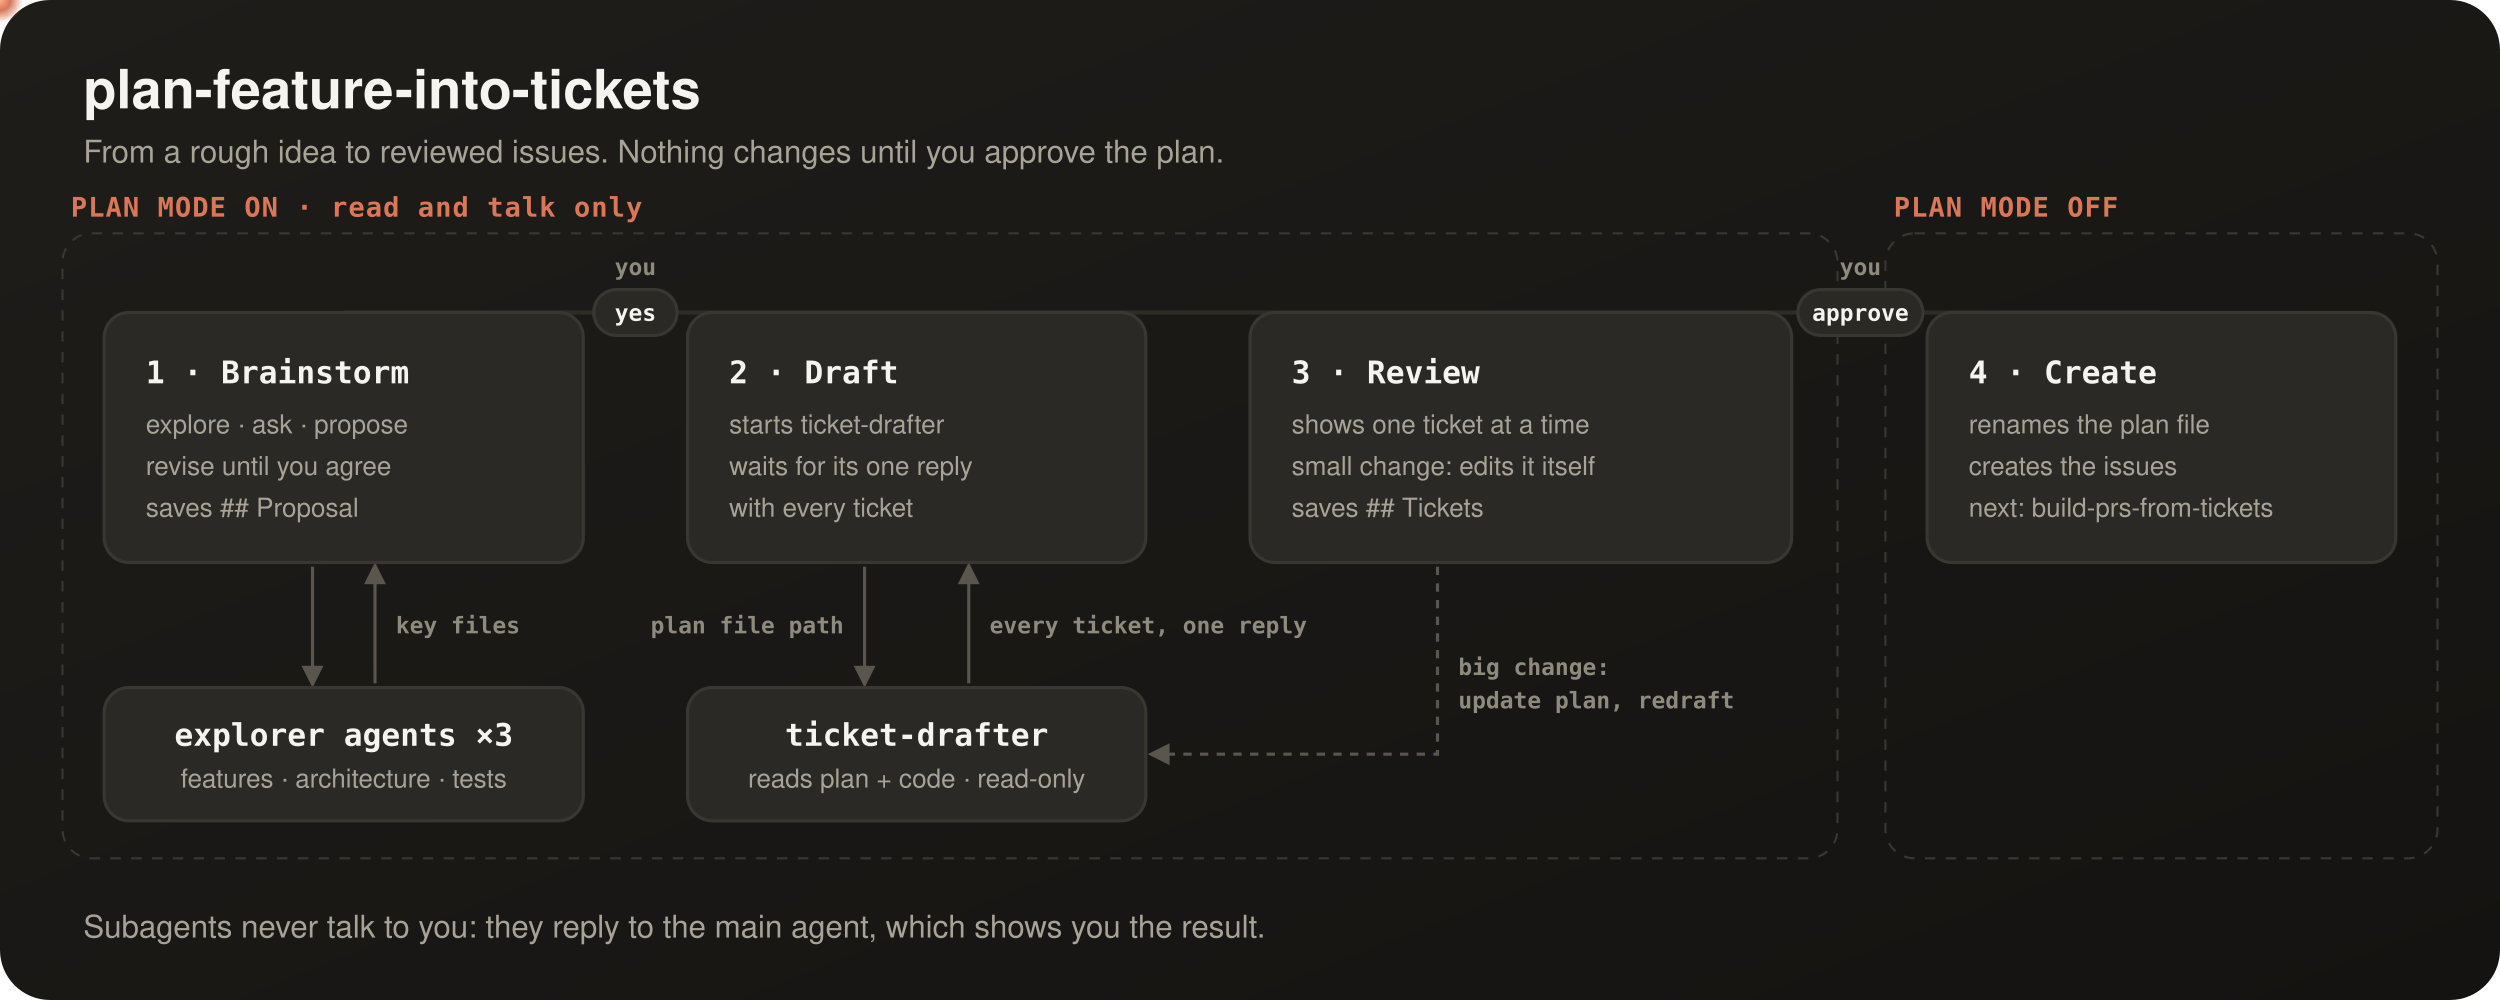
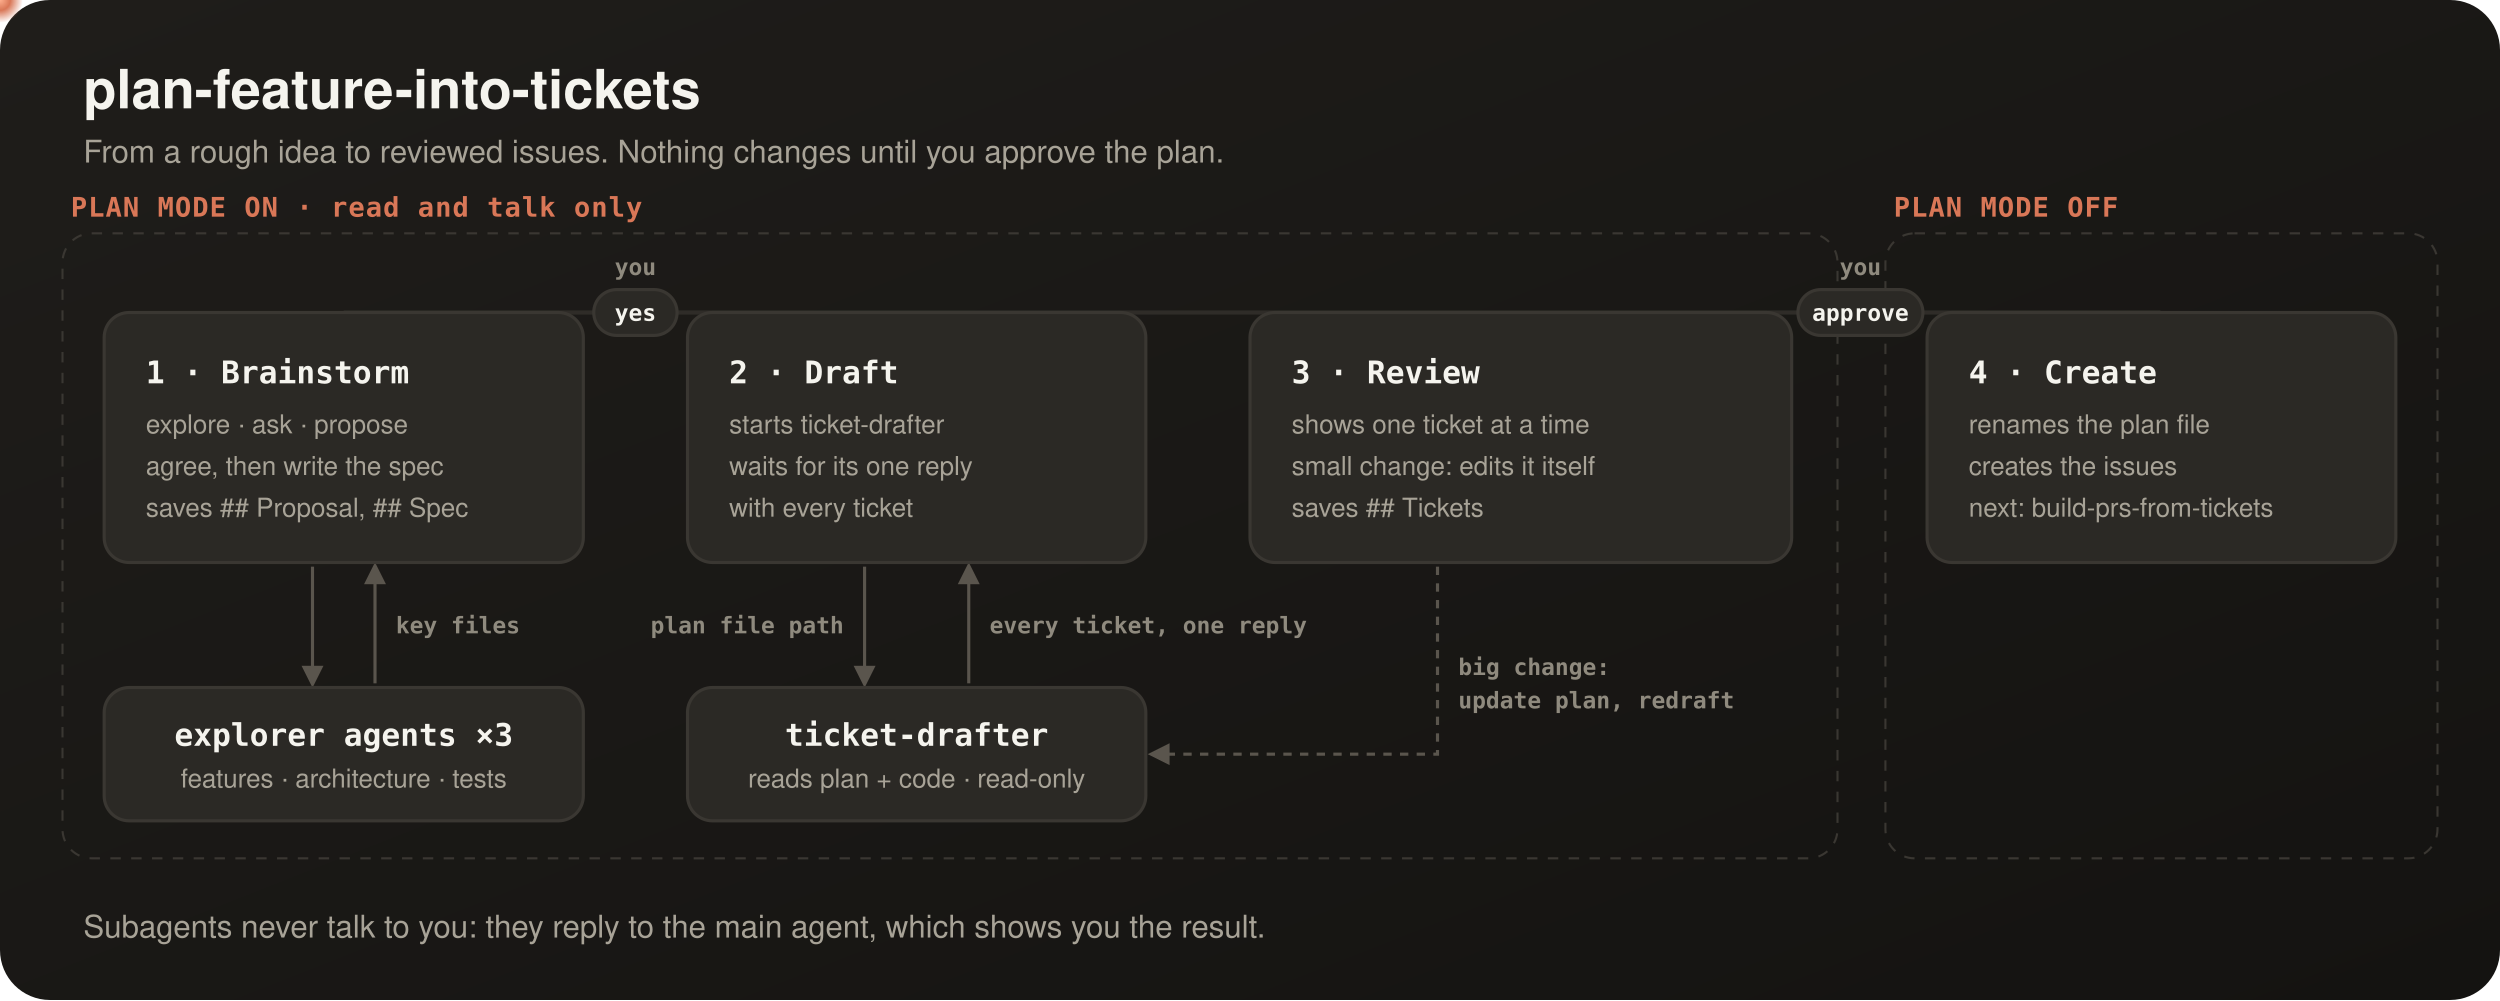
<svg xmlns="http://www.w3.org/2000/svg" xmlns:xlink="http://www.w3.org/1999/xlink" viewBox="0 0 1200 480" role="img" aria-labelledby="pt pd">
  <defs>
    <linearGradient id="pbg" x1="0" y1="0" x2="1" y2="1">
      <stop offset="0" stop-color="#1f1d1a" />
      <stop offset="1" stop-color="#141311" />
    </linearGradient>
    <radialGradient id="pglow">
      <stop offset="0" stop-color="#ffb08f" />
      <stop offset=".45" stop-color="#d97757" />
      <stop offset="1" stop-color="#d97757" stop-opacity="0" />
    </radialGradient>
    <marker id="arrow" viewBox="0 0 10 10" refX="8" refY="5" markerWidth="7" markerHeight="7" orient="auto-start-reverse">
      <path d="M 0 0 L 10 5 L 0 10 z" fill="#5a554d" />
    </marker>
    <style>
      .h { font: 700 26px -apple-system, "Segoe UI", Helvetica, Arial, sans-serif; fill: #f5f4ee; }
      .p { font: 400 15px -apple-system, "Segoe UI", Helvetica, Arial, sans-serif; fill: #a8a397; }
      .stage { font: 600 13px ui-monospace, "SF Mono", Menlo, Consolas, monospace; fill: #d97757; letter-spacing: .5px; }
      .n { font: 600 15px ui-monospace, "SF Mono", Menlo, Consolas, monospace; fill: #f5f4ee; }
      .s { font: 400 12.5px -apple-system, "Segoe UI", Helvetica, Arial, sans-serif; fill: #a8a397; }
      .tag { font: 600 11px ui-monospace, "SF Mono", Menlo, Consolas, monospace; fill: #8f8a7e; }
    </style>
  </defs>
  <rect width="1200" height="480" rx="24" fill="url(#pbg)" />
  <text x="40" y="52" class="h">plan-feature-into-tickets</text>
  <text x="40" y="78" class="p">From a rough idea to reviewed issues. Nothing changes until you approve the plan.</text>
  <rect x="30" y="112" width="852" height="300" rx="14" fill="none" stroke="#3a3732" stroke-dasharray="5 5" />
  <text x="34" y="104" class="stage">PLAN MODE ON · read and talk only</text>
  <rect x="905" y="112" width="265" height="300" rx="14" fill="none" stroke="#3a3732" stroke-dasharray="5 5">
    <animate attributeName="stroke" values="#3a3732;#3a3732;#8fc79a;#8fc79a;#3a3732" keyTimes="0;0.79;0.80;0.99;1" dur="14s" repeatCount="indefinite" />
  </rect>
  <text x="909" y="104" class="stage">PLAN MODE OFF</text>
  <line x1="165" y1="150" x2="1037" y2="150" stroke="#2f2c28" stroke-width="2" />
  <path id="exDown" d="M 150 272 L 150 328" fill="none" stroke="#5a554d" stroke-width="1.5" marker-end="url(#arrow)" />
  <path id="exUp" d="M 180 328 L 180 272" fill="none" stroke="#5a554d" stroke-width="1.5" marker-end="url(#arrow)" />
  <text x="190" y="304" class="tag">key files</text>
  <path id="drDown" d="M 415 272 L 415 328" fill="none" stroke="#5a554d" stroke-width="1.5" marker-end="url(#arrow)" />
  <text x="405" y="304" text-anchor="end" class="tag">plan file path</text>
  <path id="drUp" d="M 465 328 L 465 272" fill="none" stroke="#5a554d" stroke-width="1.5" marker-end="url(#arrow)" />
  <text x="475" y="304" class="tag">every ticket, one reply</text>
  <path id="redraft" d="M 690 272 L 690 362 L 553 362" fill="none" stroke="#5a554d" stroke-width="1.5" stroke-dasharray="4 4" marker-end="url(#arrow)" />
  <text x="700" y="324" class="tag">big change:</text>
  <text x="700" y="340" class="tag">update plan, redraft</text>
  <g>
    <rect x="50" y="150" width="230" height="120" rx="12" fill="#2b2925" stroke="#3a3732" stroke-width="1.5">
      <animate attributeName="stroke" values="#3a3732;#d97757;#d97757;#3a3732;#3a3732" keyTimes="0;0.01;0.18;0.20;1" dur="14s" repeatCount="indefinite" />
    </rect>
    <text x="70" y="184" class="n">1 · Brainstorm</text>
    <text x="70" y="208" class="s">explore · ask · propose</text>
-     <text x="70" y="228" class="s">revise until you agree</text>
-     <text x="70" y="248" class="s">saves ## Proposal</text>
+     <text x="70" y="228" class="s">agree, then write the spec</text>
+     <text x="70" y="248" class="s">saves ## Proposal, ## Spec</text>
  </g>
  <g>
    <rect x="330" y="150" width="220" height="120" rx="12" fill="#2b2925" stroke="#3a3732" stroke-width="1.5">
      <animate attributeName="stroke" values="#3a3732;#3a3732;#d97757;#d97757;#3a3732;#3a3732" keyTimes="0;0.20;0.21;0.45;0.47;1" dur="14s" repeatCount="indefinite" />
    </rect>
    <text x="350" y="184" class="n">2 · Draft</text>
    <text x="350" y="208" class="s">starts ticket-drafter</text>
    <text x="350" y="228" class="s">waits for its one reply</text>
    <text x="350" y="248" class="s">with every ticket</text>
  </g>
  <g>
    <rect x="600" y="150" width="260" height="120" rx="12" fill="#2b2925" stroke="#3a3732" stroke-width="1.5">
      <animate attributeName="stroke" values="#3a3732;#3a3732;#d97757;#d97757;#3a3732;#3a3732" keyTimes="0;0.47;0.48;0.75;0.77;1" dur="14s" repeatCount="indefinite" />
    </rect>
    <text x="620" y="184" class="n">3 · Review</text>
    <text x="620" y="208" class="s">shows one ticket at a time</text>
    <text x="620" y="228" class="s">small change: edits it itself</text>
    <text x="620" y="248" class="s">saves ## Tickets</text>
  </g>
  <g>
    <rect x="925" y="150" width="225" height="120" rx="12" fill="#2b2925" stroke="#3a3732" stroke-width="1.5">
      <animate attributeName="stroke" values="#3a3732;#3a3732;#8fc79a;#8fc79a;#3a3732" keyTimes="0;0.79;0.80;0.99;1" dur="14s" repeatCount="indefinite" />
      <animate attributeName="fill" values="#2b2925;#2b2925;#22302a;#22302a;#2b2925" keyTimes="0;0.79;0.80;0.99;1" dur="14s" repeatCount="indefinite" />
    </rect>
    <text x="945" y="184" class="n">4 · Create</text>
    <text x="945" y="208" class="s">renames the plan file</text>
    <text x="945" y="228" class="s">creates the issues</text>
    <text x="945" y="248" class="s">next: build-prs-from-tickets</text>
  </g>
  <g>
    <rect x="50" y="330" width="230" height="64" rx="12" fill="#2b2925" stroke="#3a3732" stroke-width="1.5">
      <animate attributeName="stroke" values="#3a3732;#3a3732;#d97757;#d97757;#3a3732;#3a3732" keyTimes="0;0.06;0.07;0.13;0.15;1" dur="14s" repeatCount="indefinite" />
    </rect>
    <text x="165" y="358" text-anchor="middle" class="n">explorer agents ×3</text>
    <text x="165" y="378" text-anchor="middle" class="s">features · architecture · tests</text>
  </g>
  <g>
    <rect x="330" y="330" width="220" height="64" rx="12" fill="#2b2925" stroke="#3a3732" stroke-width="1.5">
      <animate attributeName="stroke" values="#3a3732;#3a3732;#d97757;#d97757;#3a3732;#3a3732;#d97757;#d97757;#3a3732;#3a3732" keyTimes="0;0.25;0.26;0.40;0.42;0.64;0.65;0.71;0.73;1" dur="14s" repeatCount="indefinite" />
    </rect>
    <text x="440" y="358" text-anchor="middle" class="n">ticket-drafter</text>
    <text x="440" y="378" text-anchor="middle" class="s">reads plan + code · read-only</text>
  </g>
  <text x="305" y="132" text-anchor="middle" class="tag">you</text>
  <rect x="285" y="139" width="40" height="22" rx="11" fill="#2b2925" stroke="#3a3732" stroke-width="1.5">
    <animate attributeName="stroke" values="#3a3732;#3a3732;#d97757;#d97757;#3a3732;#3a3732" keyTimes="0;0.17;0.18;0.22;0.24;1" dur="14s" repeatCount="indefinite" />
  </rect>
  <text x="305" y="154" text-anchor="middle" class="tag" style="fill:#f5f4ee">yes</text>
  <text x="893" y="132" text-anchor="middle" class="tag">you</text>
  <rect x="863" y="139" width="60" height="22" rx="11" fill="#2b2925" stroke="#3a3732" stroke-width="1.5">
    <animate attributeName="stroke" values="#3a3732;#3a3732;#8fc79a;#8fc79a;#3a3732;#3a3732" keyTimes="0;0.74;0.75;0.80;0.82;1" dur="14s" repeatCount="indefinite" />
  </rect>
  <text x="893" y="154" text-anchor="middle" class="tag" style="fill:#f5f4ee">approve</text>
  <circle r="11" fill="url(#pglow)">
    <animateMotion path="M 165 150 L 1037 150" keyPoints="0;0;0.315;0.315;0.648;0.648;1;1" keyTimes="0;0.18;0.21;0.45;0.48;0.75;0.80;1" calcMode="linear" dur="14s" repeatCount="indefinite" />
  </circle>
  <circle r="5" fill="#ffb08f" opacity="0">
    <animateMotion dur="14s" repeatCount="indefinite" keyPoints="0;0;1;1" keyTimes="0;0.03;0.07;1" calcMode="linear">
      <mpath href="#exDown" xlink:href="#exDown" />
    </animateMotion>
    <animate attributeName="opacity" values="0;0;1;1;0;0" keyTimes="0;0.029;0.031;0.069;0.07;1" dur="14s" repeatCount="indefinite" />
  </circle>
  <circle r="5" fill="#ffb08f" opacity="0">
    <animateMotion dur="14s" repeatCount="indefinite" keyPoints="0;0;1;1" keyTimes="0;0.13;0.17;1" calcMode="linear">
      <mpath href="#exUp" xlink:href="#exUp" />
    </animateMotion>
    <animate attributeName="opacity" values="0;0;1;1;0;0" keyTimes="0;0.129;0.131;0.169;0.17;1" dur="14s" repeatCount="indefinite" />
  </circle>
  <circle r="5" fill="#ffb08f" opacity="0">
    <animateMotion dur="14s" repeatCount="indefinite" keyPoints="0;0;1;1" keyTimes="0;0.22;0.26;1" calcMode="linear">
      <mpath href="#drDown" xlink:href="#drDown" />
    </animateMotion>
    <animate attributeName="opacity" values="0;0;1;1;0;0" keyTimes="0;0.219;0.221;0.259;0.26;1" dur="14s" repeatCount="indefinite" />
  </circle>
  <circle r="5" fill="#ffb08f" opacity="0">
    <animateMotion dur="14s" repeatCount="indefinite" keyPoints="0;0;1;1" keyTimes="0;0.40;0.44;1" calcMode="linear">
      <mpath href="#drUp" xlink:href="#drUp" />
    </animateMotion>
    <animate attributeName="opacity" values="0;0;1;1;0;0" keyTimes="0;0.399;0.401;0.439;0.44;1" dur="14s" repeatCount="indefinite" />
  </circle>
  <circle r="5" fill="#d97757" opacity="0">
    <animateMotion dur="14s" repeatCount="indefinite" keyPoints="0;0;1;1" keyTimes="0;0.57;0.65;1" calcMode="linear">
      <mpath href="#redraft" xlink:href="#redraft" />
    </animateMotion>
    <animate attributeName="opacity" values="0;0;1;1;0;0" keyTimes="0;0.569;0.571;0.649;0.65;1" dur="14s" repeatCount="indefinite" />
  </circle>
  <text x="40" y="450" class="p">Subagents never talk to you: they reply to the main agent, which shows you the result.</text>
</svg>
